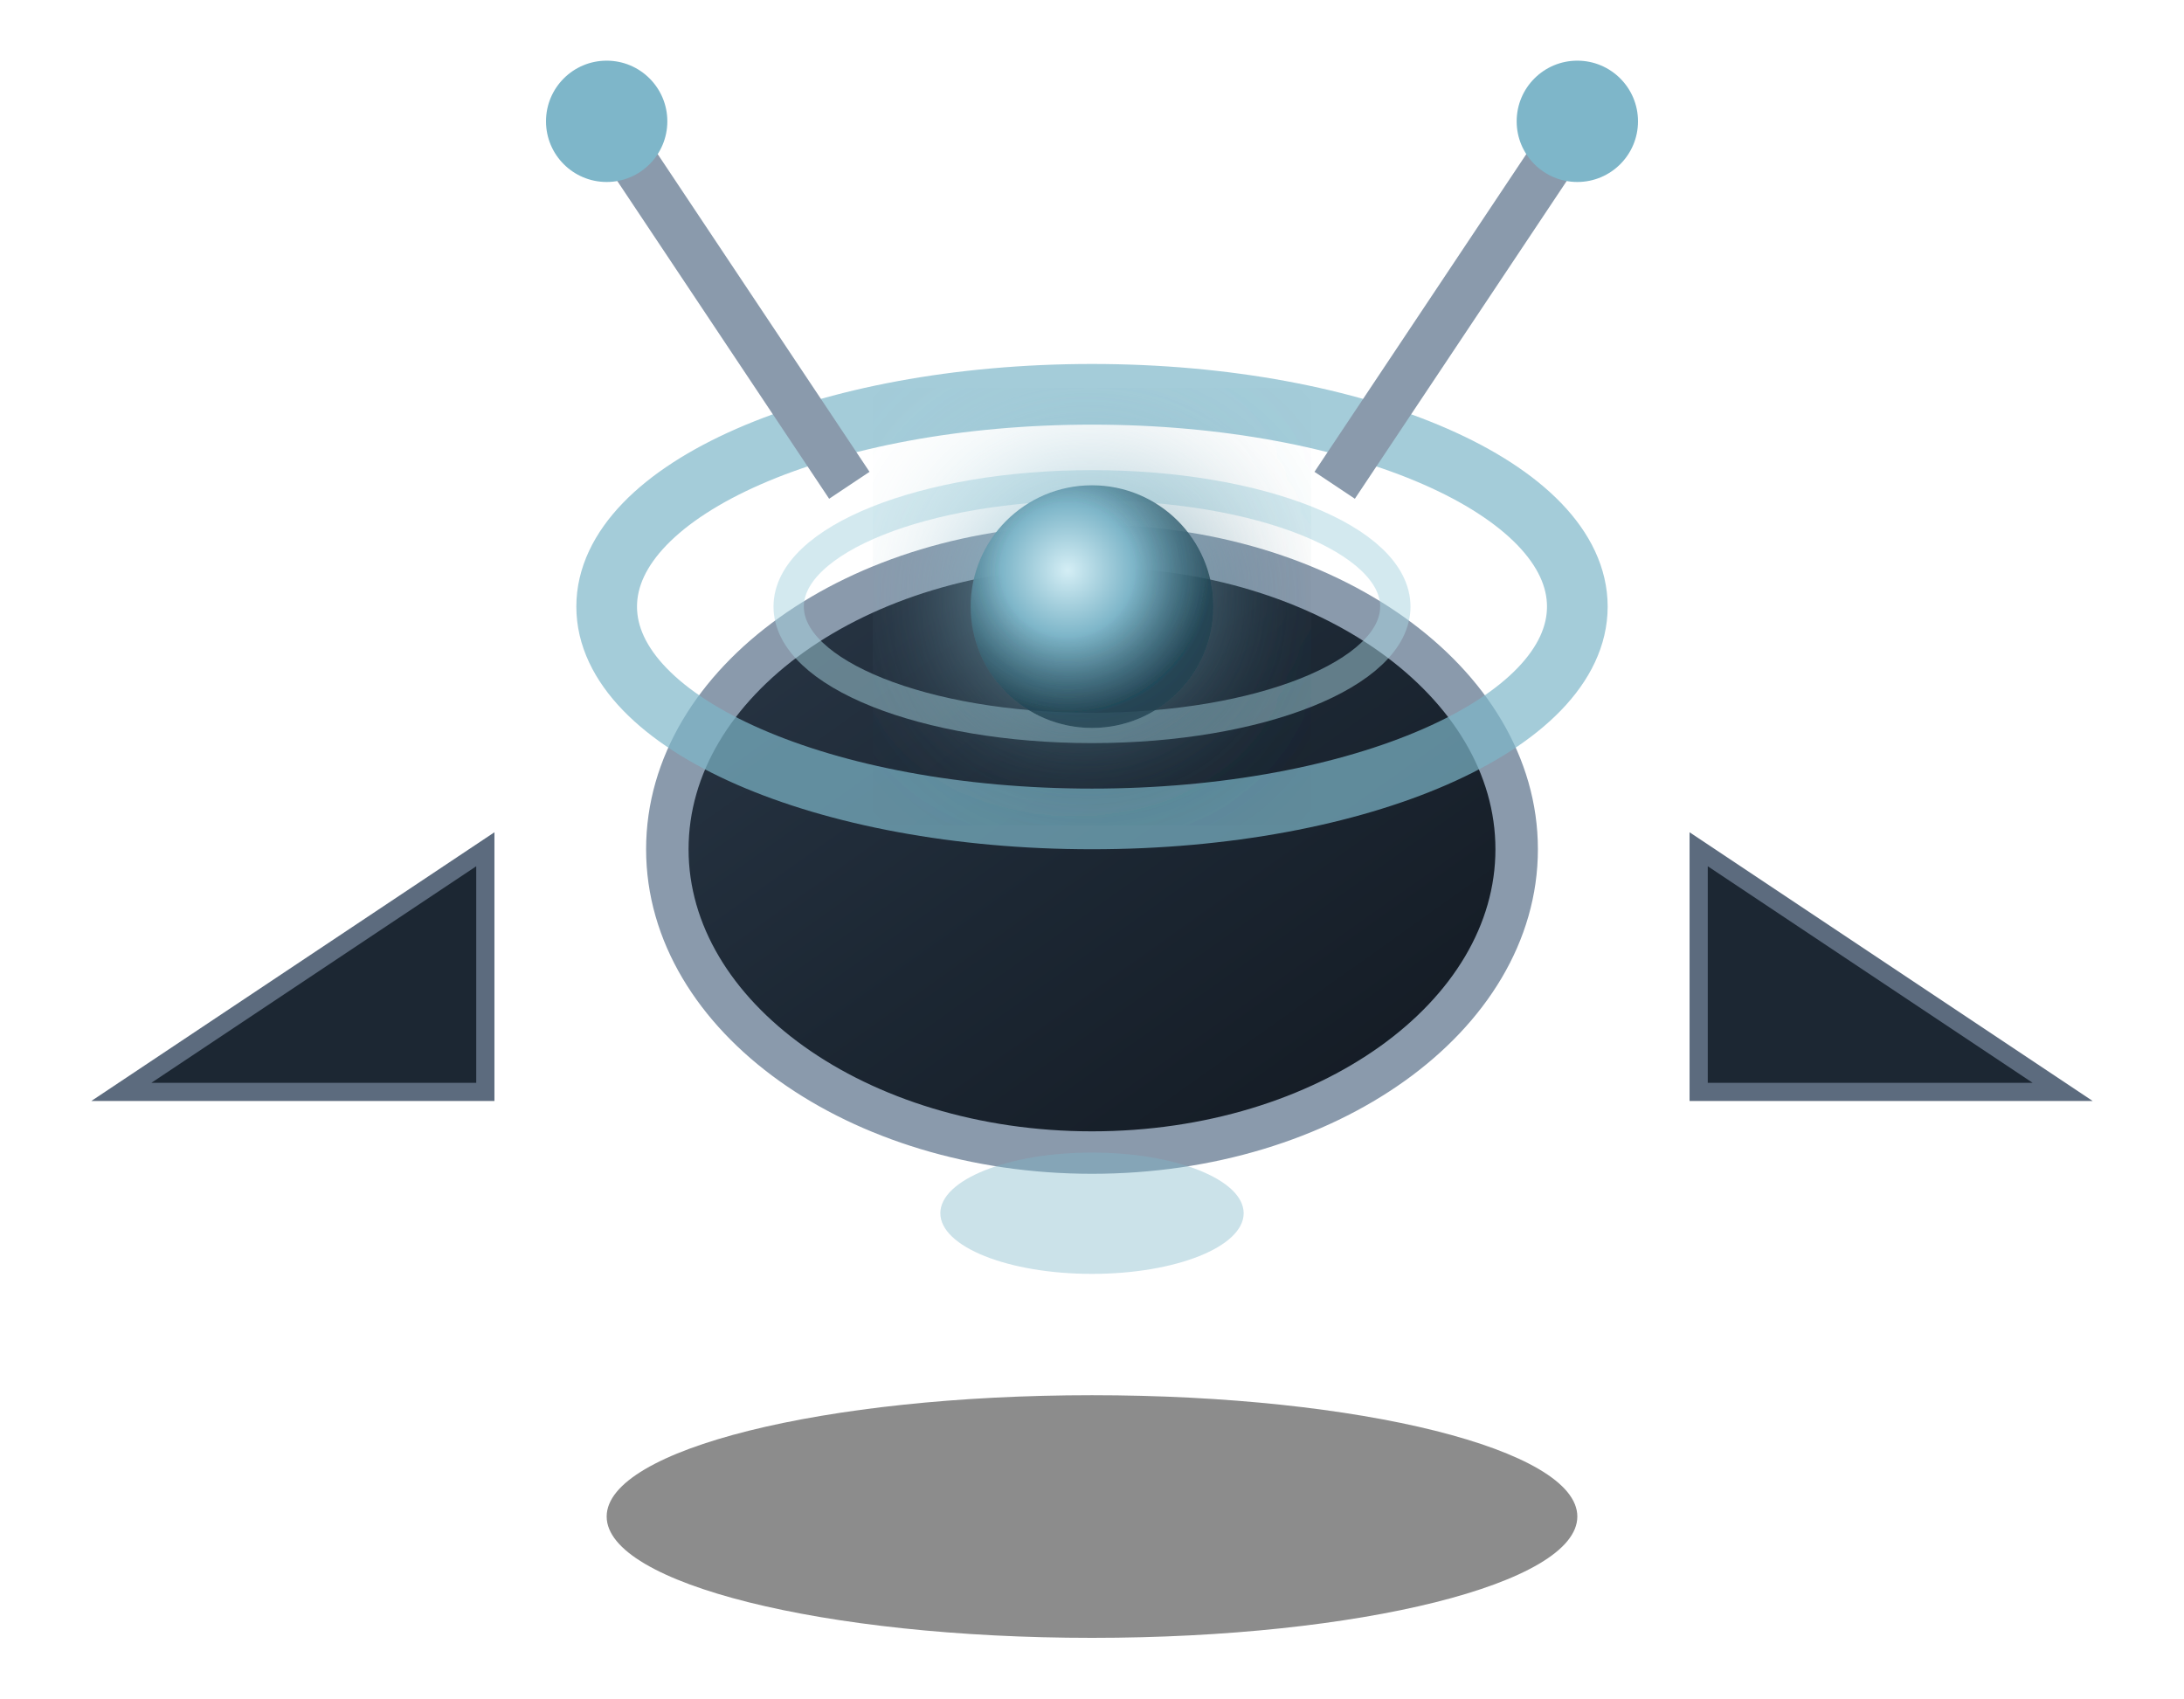
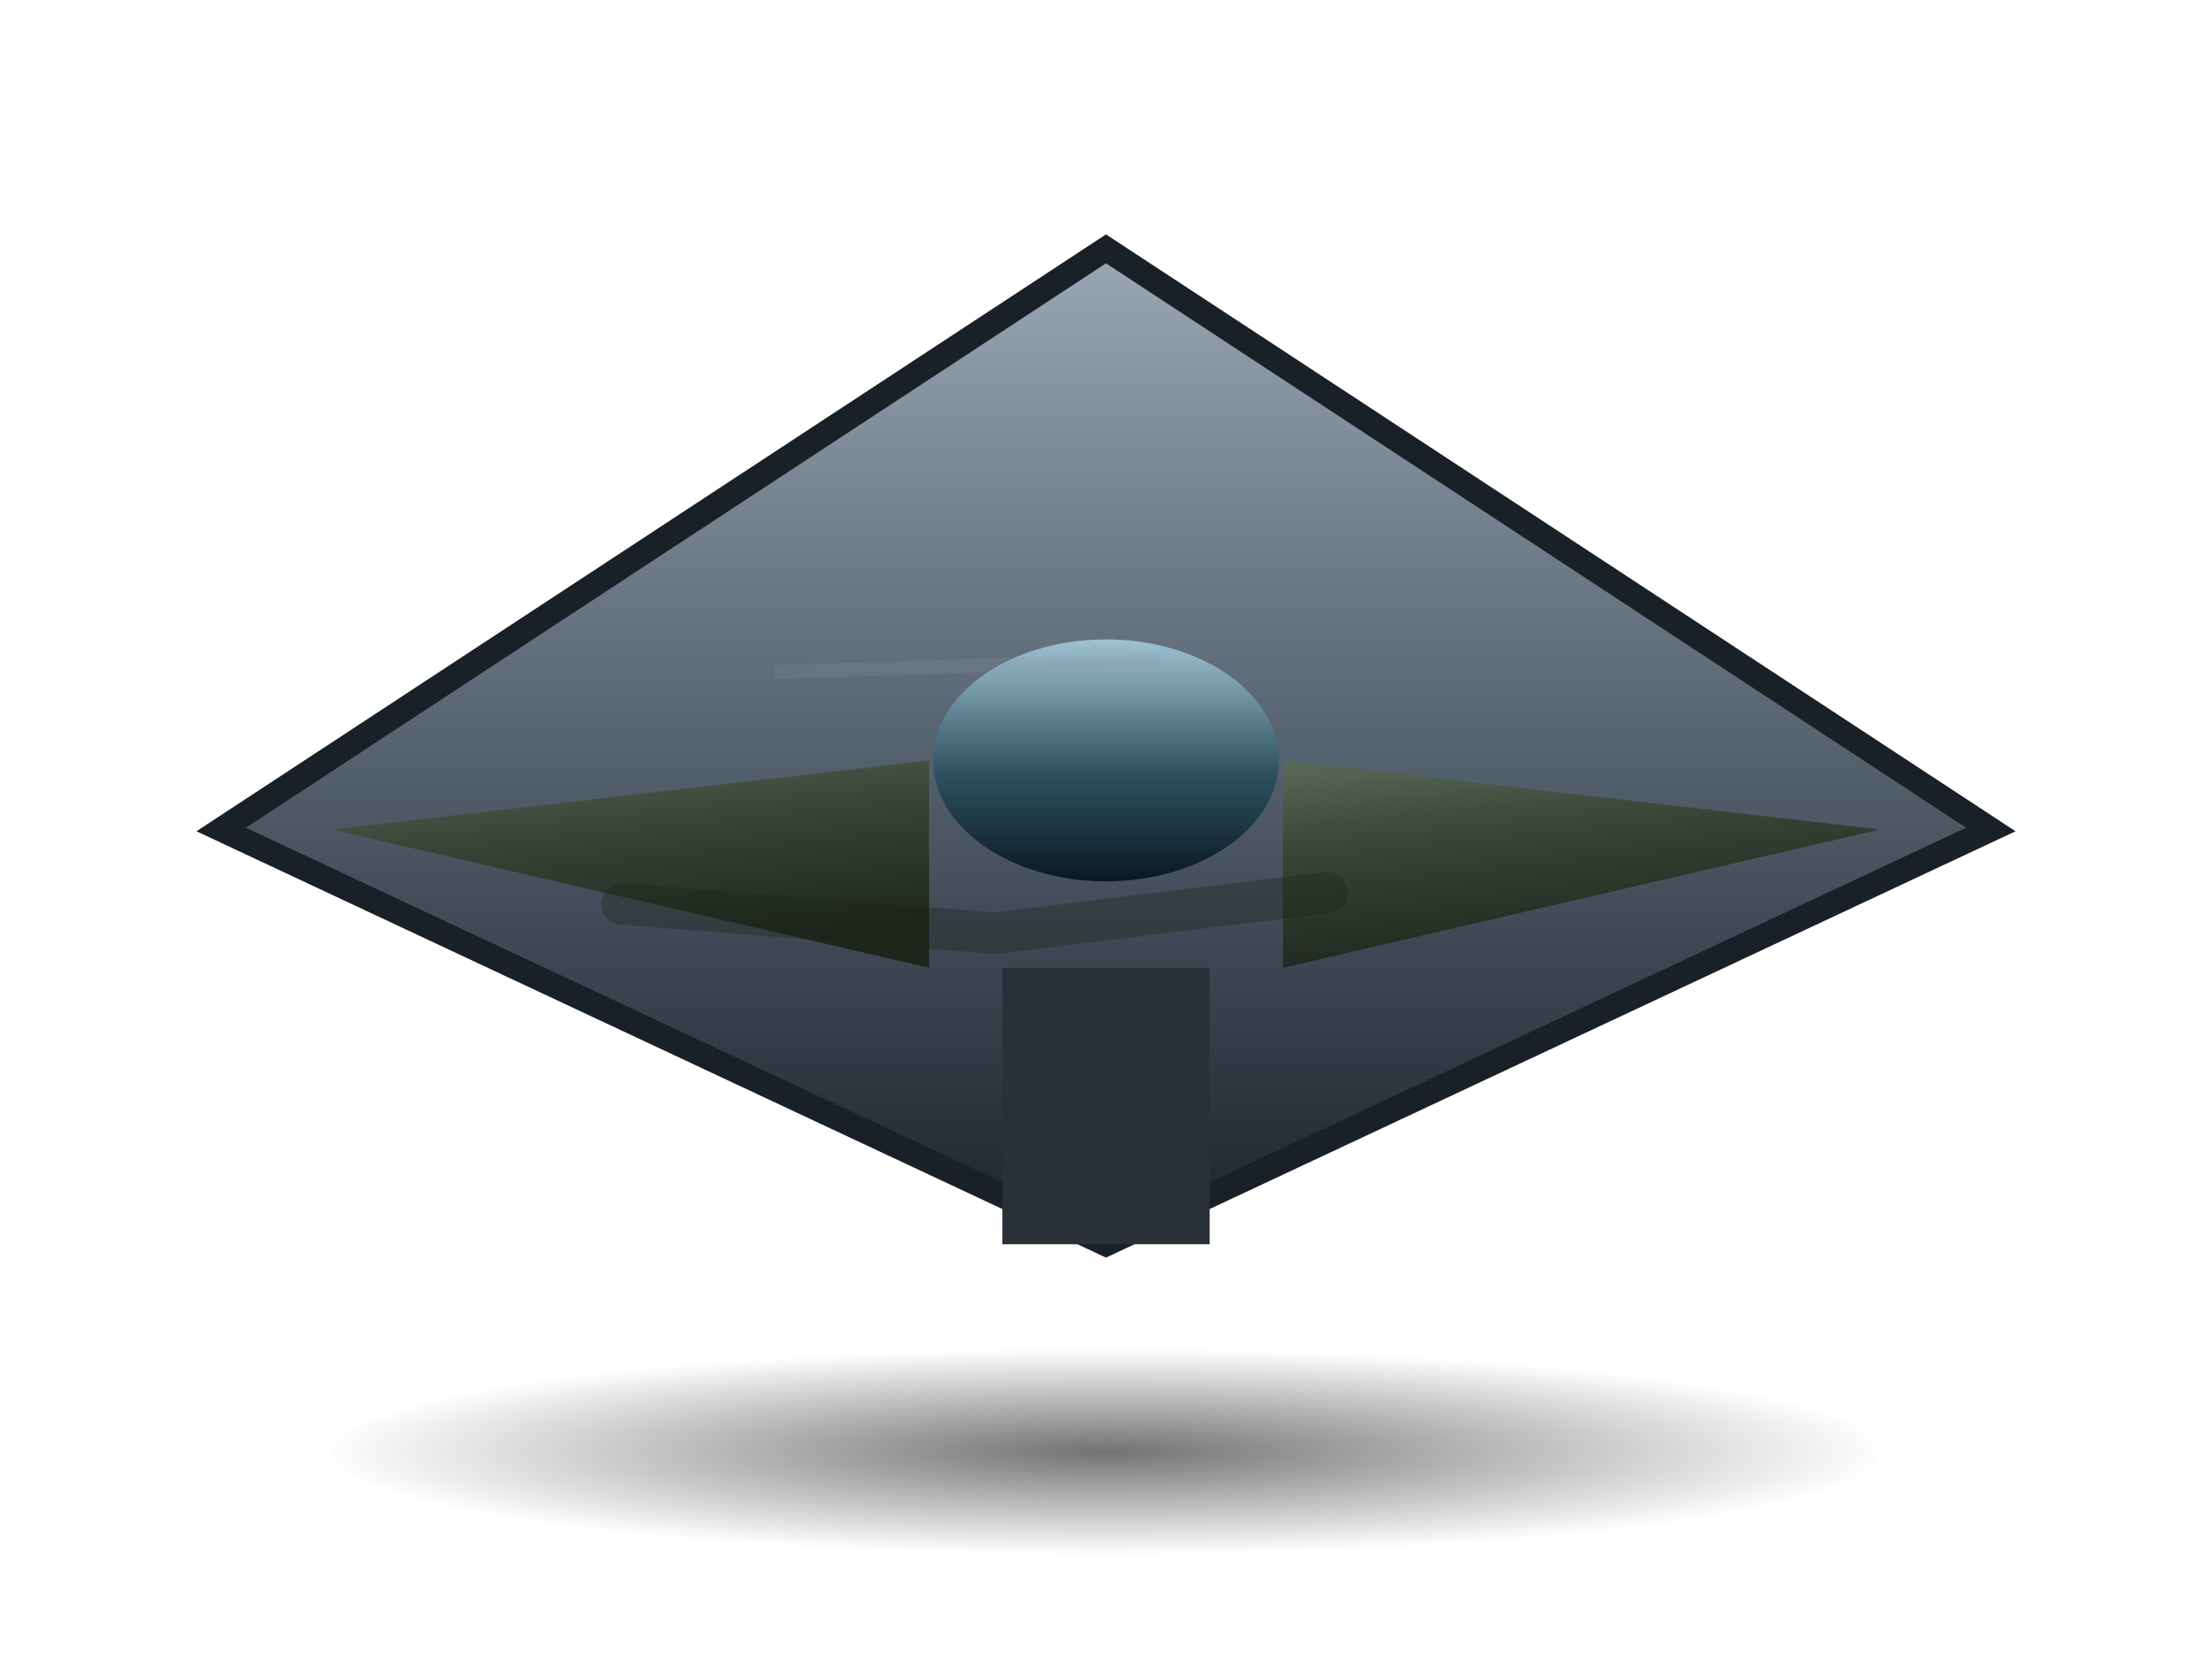
- <svg xmlns="http://www.w3.org/2000/svg" viewBox="0 0 36 28" width="36" height="28" fill="none">
+ <svg xmlns="http://www.w3.org/2000/svg" viewBox="0 0 64 48" width="64" height="48" fill="none">
  <defs>
-     <radialGradient id="padG" cx="50%" cy="50%" r="50%">
-       <stop offset="0%" stop-color="#1c2733" stop-opacity="0.9" />
-       <stop offset="100%" stop-color="#0a0e14" stop-opacity="0.2" />
+     <linearGradient id="steel" x1="0" y1="0" x2="0" y2="1">
+       <stop offset="0%" stop-color="#9aa7b4" />
+       <stop offset="35%" stop-color="#6a7684" />
+       <stop offset="70%" stop-color="#3e4854" />
+       <stop offset="100%" stop-color="#1c222a" />
+     </linearGradient>
+     <linearGradient id="steelSide" x1="0" y1="0" x2="1" y2="0">
+       <stop offset="0%" stop-color="#2a323c" />
+       <stop offset="45%" stop-color="#5c6876" />
+       <stop offset="100%" stop-color="#1a2028" />
+     </linearGradient>
+     <linearGradient id="armor" x1="0" y1="0" x2="0.3" y2="1">
+       <stop offset="0%" stop-color="#5a6a58" />
+       <stop offset="40%" stop-color="#3a4638" />
+       <stop offset="100%" stop-color="#1e261c" />
+     </linearGradient>
+     <linearGradient id="camo" x1="0" y1="0" x2="1" y2="1">
+       <stop offset="0%" stop-color="#4a5640" />
+       <stop offset="50%" stop-color="#2e382c" />
+       <stop offset="100%" stop-color="#1a2218" />
+     </linearGradient>
+     <linearGradient id="desert" x1="0" y1="0" x2="0" y2="1">
+       <stop offset="0%" stop-color="#8a7a5a" />
+       <stop offset="100%" stop-color="#4a4030" />
+     </linearGradient>
+     <linearGradient id="glass" x1="0" y1="0" x2="0" y2="1">
+       <stop offset="0%" stop-color="#a8d0e0" stop-opacity="0.85" />
+       <stop offset="55%" stop-color="#2a5060" stop-opacity="0.9" />
+       <stop offset="100%" stop-color="#0a1820" />
+     </linearGradient>
+     <linearGradient id="heat" x1="0" y1="1" x2="0" y2="0">
+       <stop offset="0%" stop-color="#ff6a20" stop-opacity="0.9" />
+       <stop offset="50%" stop-color="#ffc060" stop-opacity="0.5" />
+       <stop offset="100%" stop-color="#fff0c0" stop-opacity="0" />
+     </linearGradient>
+     <linearGradient id="muzzle" x1="0" y1="0.5" x2="1" y2="0.5">
+       <stop offset="0%" stop-color="#fff8e0" />
+       <stop offset="40%" stop-color="#ffb040" />
+       <stop offset="100%" stop-color="#ff6020" stop-opacity="0" />
+     </linearGradient>
+     <radialGradient id="shadow" cx="50%" cy="50%" r="50%">
+       <stop offset="0%" stop-color="#000" stop-opacity="0.55" />
+       <stop offset="100%" stop-color="#000" stop-opacity="0" />
    </radialGradient>
-     <radialGradient id="coreG" cx="40%" cy="35%" r="60%">
-       <stop offset="0%" stop-color="#d4eef5" />
-       <stop offset="45%" stop-color="#7eb6c9" />
-       <stop offset="100%" stop-color="#1a4050" stop-opacity="0.8" />
-     </radialGradient>
-     <linearGradient id="hullL" x1="0" y1="0" x2="1" y2="1">
-       <stop offset="0%" stop-color="#2a3848" />
-       <stop offset="50%" stop-color="#1c2733" />
-       <stop offset="100%" stop-color="#121820" />
-     </linearGradient>
-     <linearGradient id="steelL" x1="0" y1="0" x2="0" y2="1">
-       <stop offset="0%" stop-color="#b0bec8" />
-       <stop offset="40%" stop-color="#8a9aac" />
-       <stop offset="100%" stop-color="#5c6b7e" />
-     </linearGradient>
-     <linearGradient id="brassL" x1="0" y1="0" x2="0" y2="1">
-       <stop offset="0%" stop-color="#e0c9a0" />
-       <stop offset="100%" stop-color="#8a7350" />
-     </linearGradient>
-     <filter id="softGlow" x="-40%" y="-40%" width="180%" height="180%">
-       <feGaussianBlur stdDeviation="1.2" result="b" />
-       <feMerge>
-         <feMergeNode in="b" />
-         <feMergeNode in="SourceGraphic" />
-       </feMerge>
+     <filter id="soft" x="-20%" y="-20%" width="140%" height="140%">
+       <feGaussianBlur stdDeviation="0.6" />
    </filter>
  </defs>
-   <ellipse cx="18" cy="25" rx="8" ry="2" fill="rgba(0,0,0,0.45)" />
-   <ellipse cx="18" cy="14" rx="7" ry="5" fill="url(#hullL)" stroke="#8a9aac" stroke-width="0.7" />
-   <ellipse cx="18" cy="10" rx="8" ry="3.5" fill="none" stroke="#7eb6c9" stroke-width="1" opacity="0.7" />
-   <ellipse cx="18" cy="10" rx="5" ry="2" fill="none" stroke="#a8d4e0" stroke-width="0.5" opacity="0.5" />
-   <circle cx="18" cy="10" r="2" fill="url(#coreG)" filter="url(#softGlow)" />
-   <path d="M8 14 L2 18 L8 18 Z" fill="#1c2733" stroke="#5c6b7e" stroke-width="0.3" />
-   <path d="M28 14 L34 18 L28 18 Z" fill="#1c2733" stroke="#5c6b7e" stroke-width="0.3" />
-   <line x1="14" y1="8" x2="10" y2="2" stroke="#8a9aac" stroke-width="0.8" />
-   <line x1="22" y1="8" x2="26" y2="2" stroke="#8a9aac" stroke-width="0.8" />
-   <circle cx="10" cy="2" r="1" fill="#7eb6c9" />
-   <circle cx="26" cy="2" r="1" fill="#7eb6c9" />
-   <ellipse cx="18" cy="20" rx="2.5" ry="1" fill="#7eb6c9" opacity="0.4" />
+   <ellipse cx="32" cy="42" rx="22.4" ry="3" fill="url(#shadow)" />
+   <path d="M6.4 24 L32 7.2 L57.6 24 L32 36 Z" fill="url(#steel)" stroke="#1a2028" stroke-width="0.7" />
+   <path d="M9.6 24 L26.88 22 L26.88 28 Z" fill="url(#armor)" />
+   <path d="M54.4 24 L37.12 22 L37.12 28 Z" fill="url(#armor)" />
+   <ellipse cx="32" cy="22" rx="5" ry="3.5" fill="url(#glass)" />
+   <rect x="29" y="28" width="6" height="8" fill="#2a3038" />
+   <path d="M18 26.16 L28.8 27 L38.4 25.824" stroke="#1a2218" stroke-width="1.2" opacity="0.35" stroke-linecap="round" />
+   <path d="M22.4 19.44 L33.6 19.104" stroke="#8a96a4" stroke-width="0.4" opacity="0.2" />
</svg>
